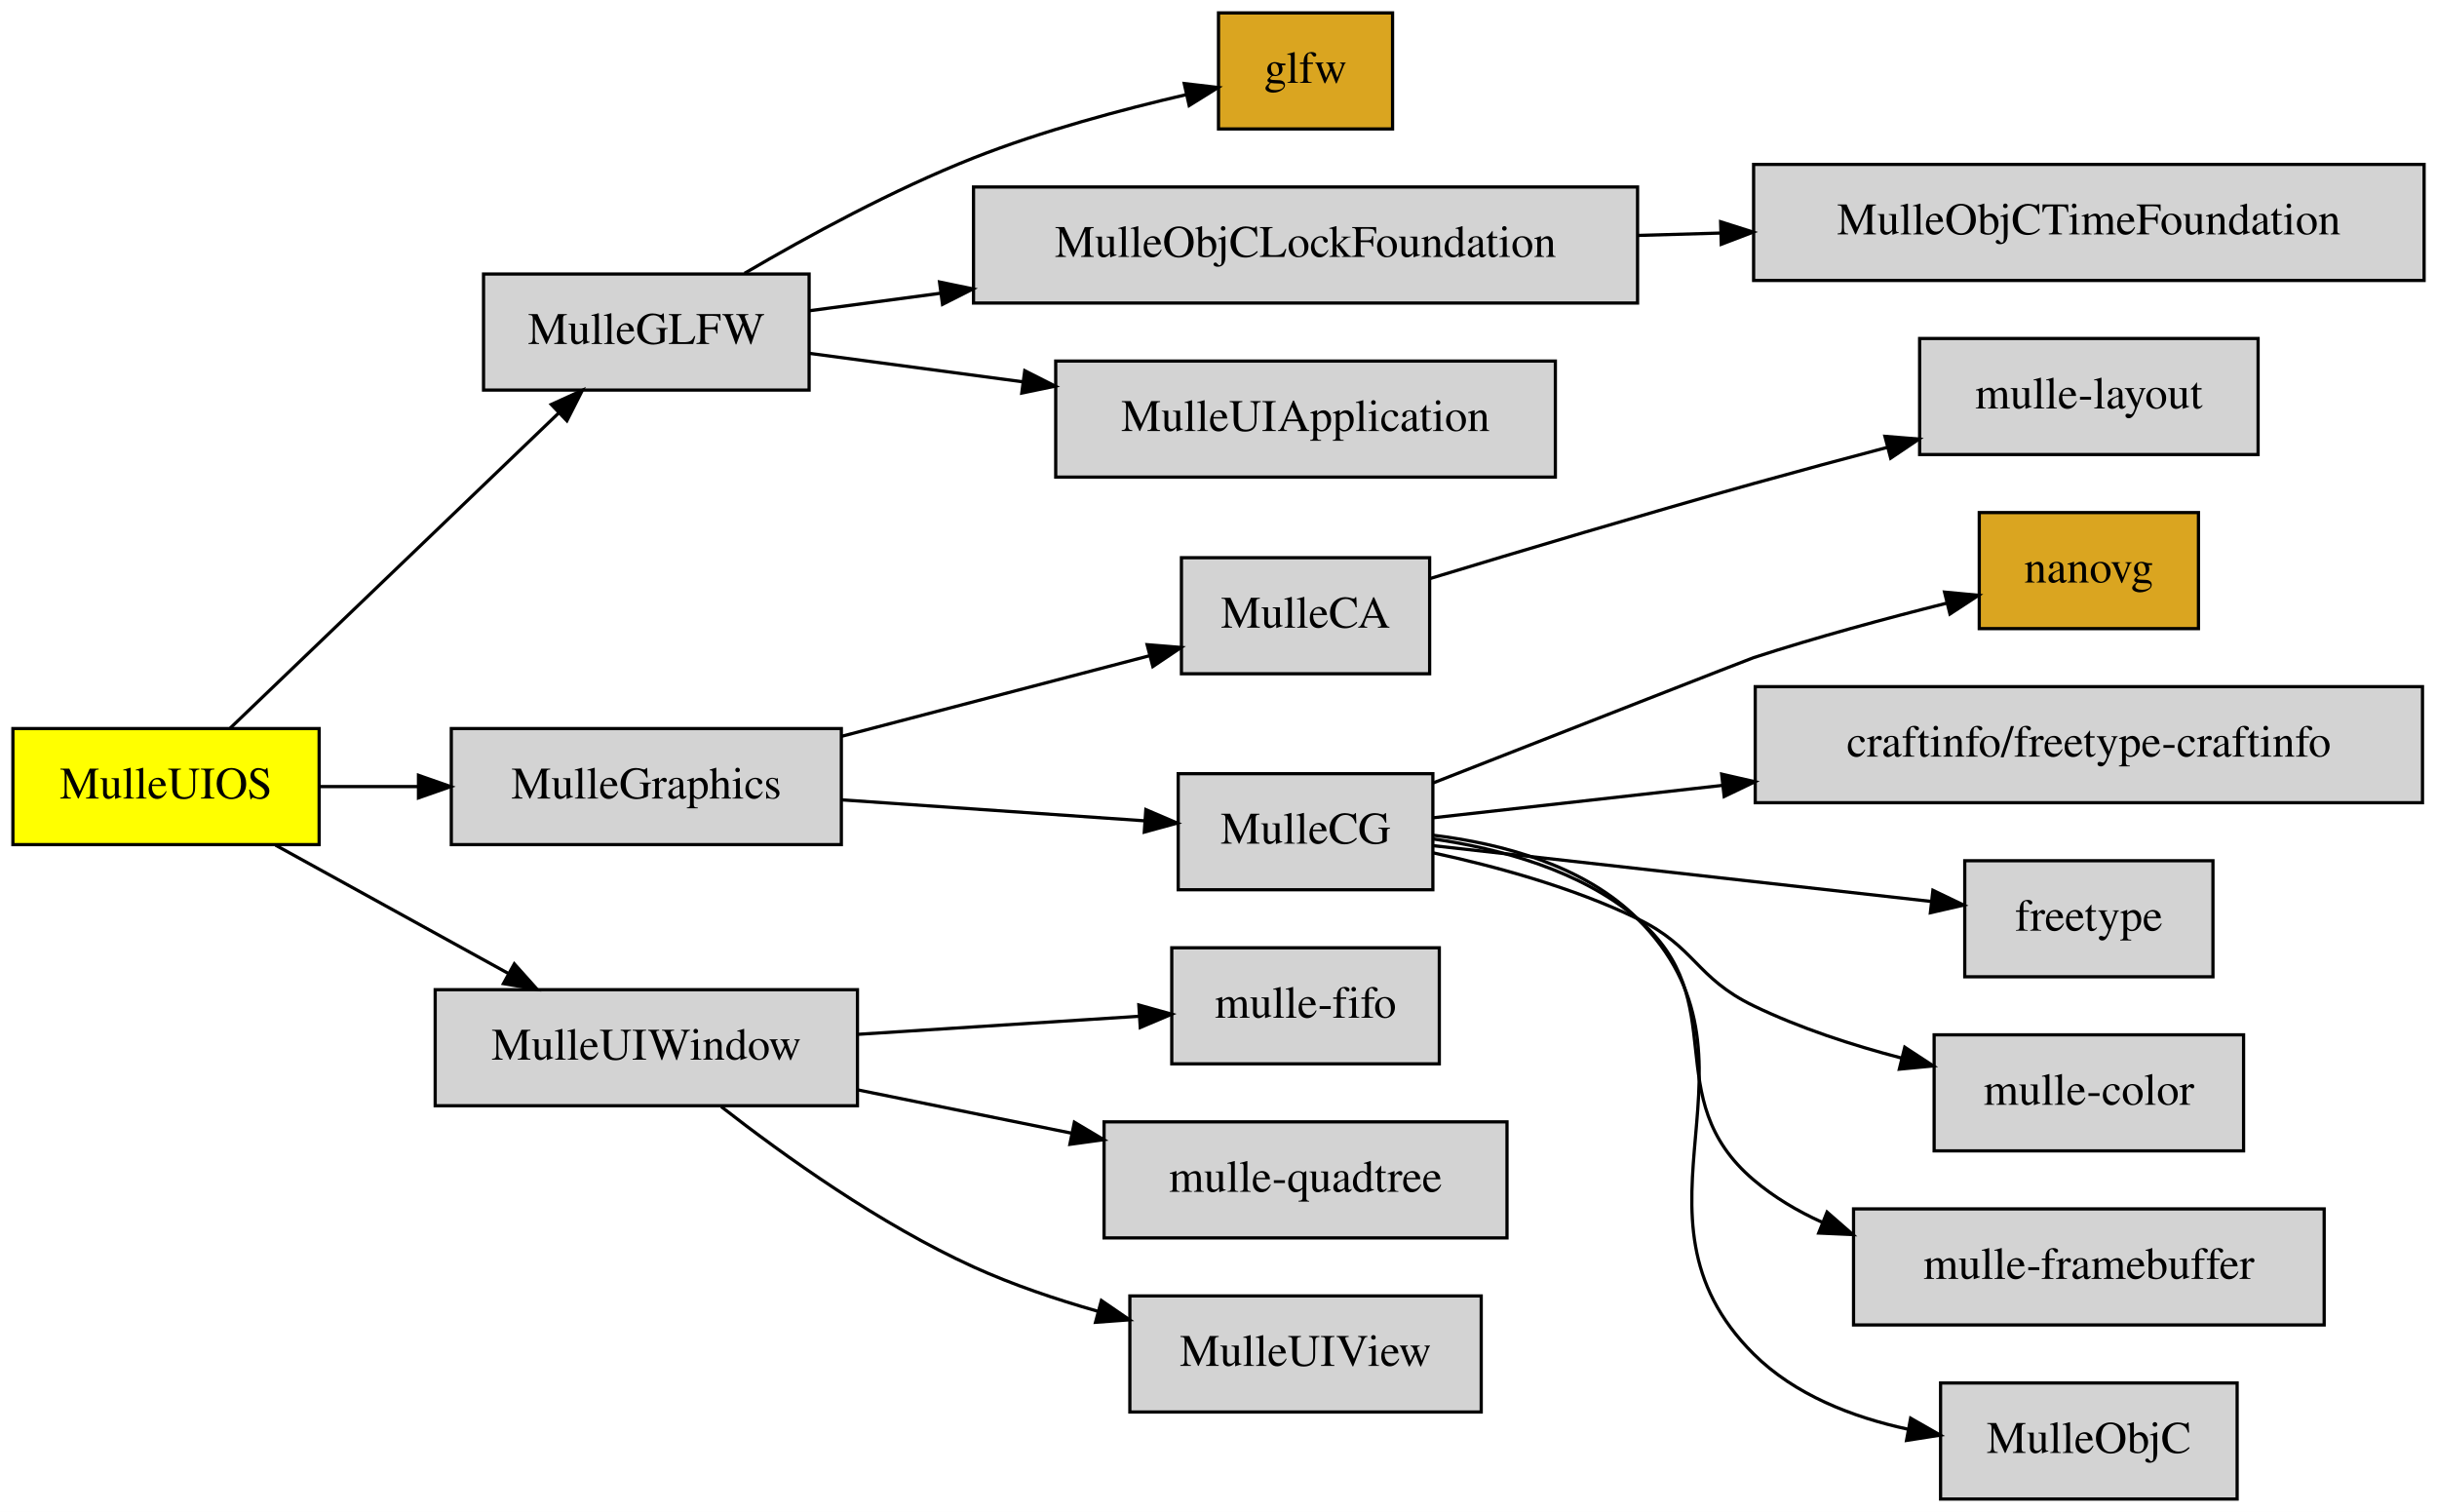
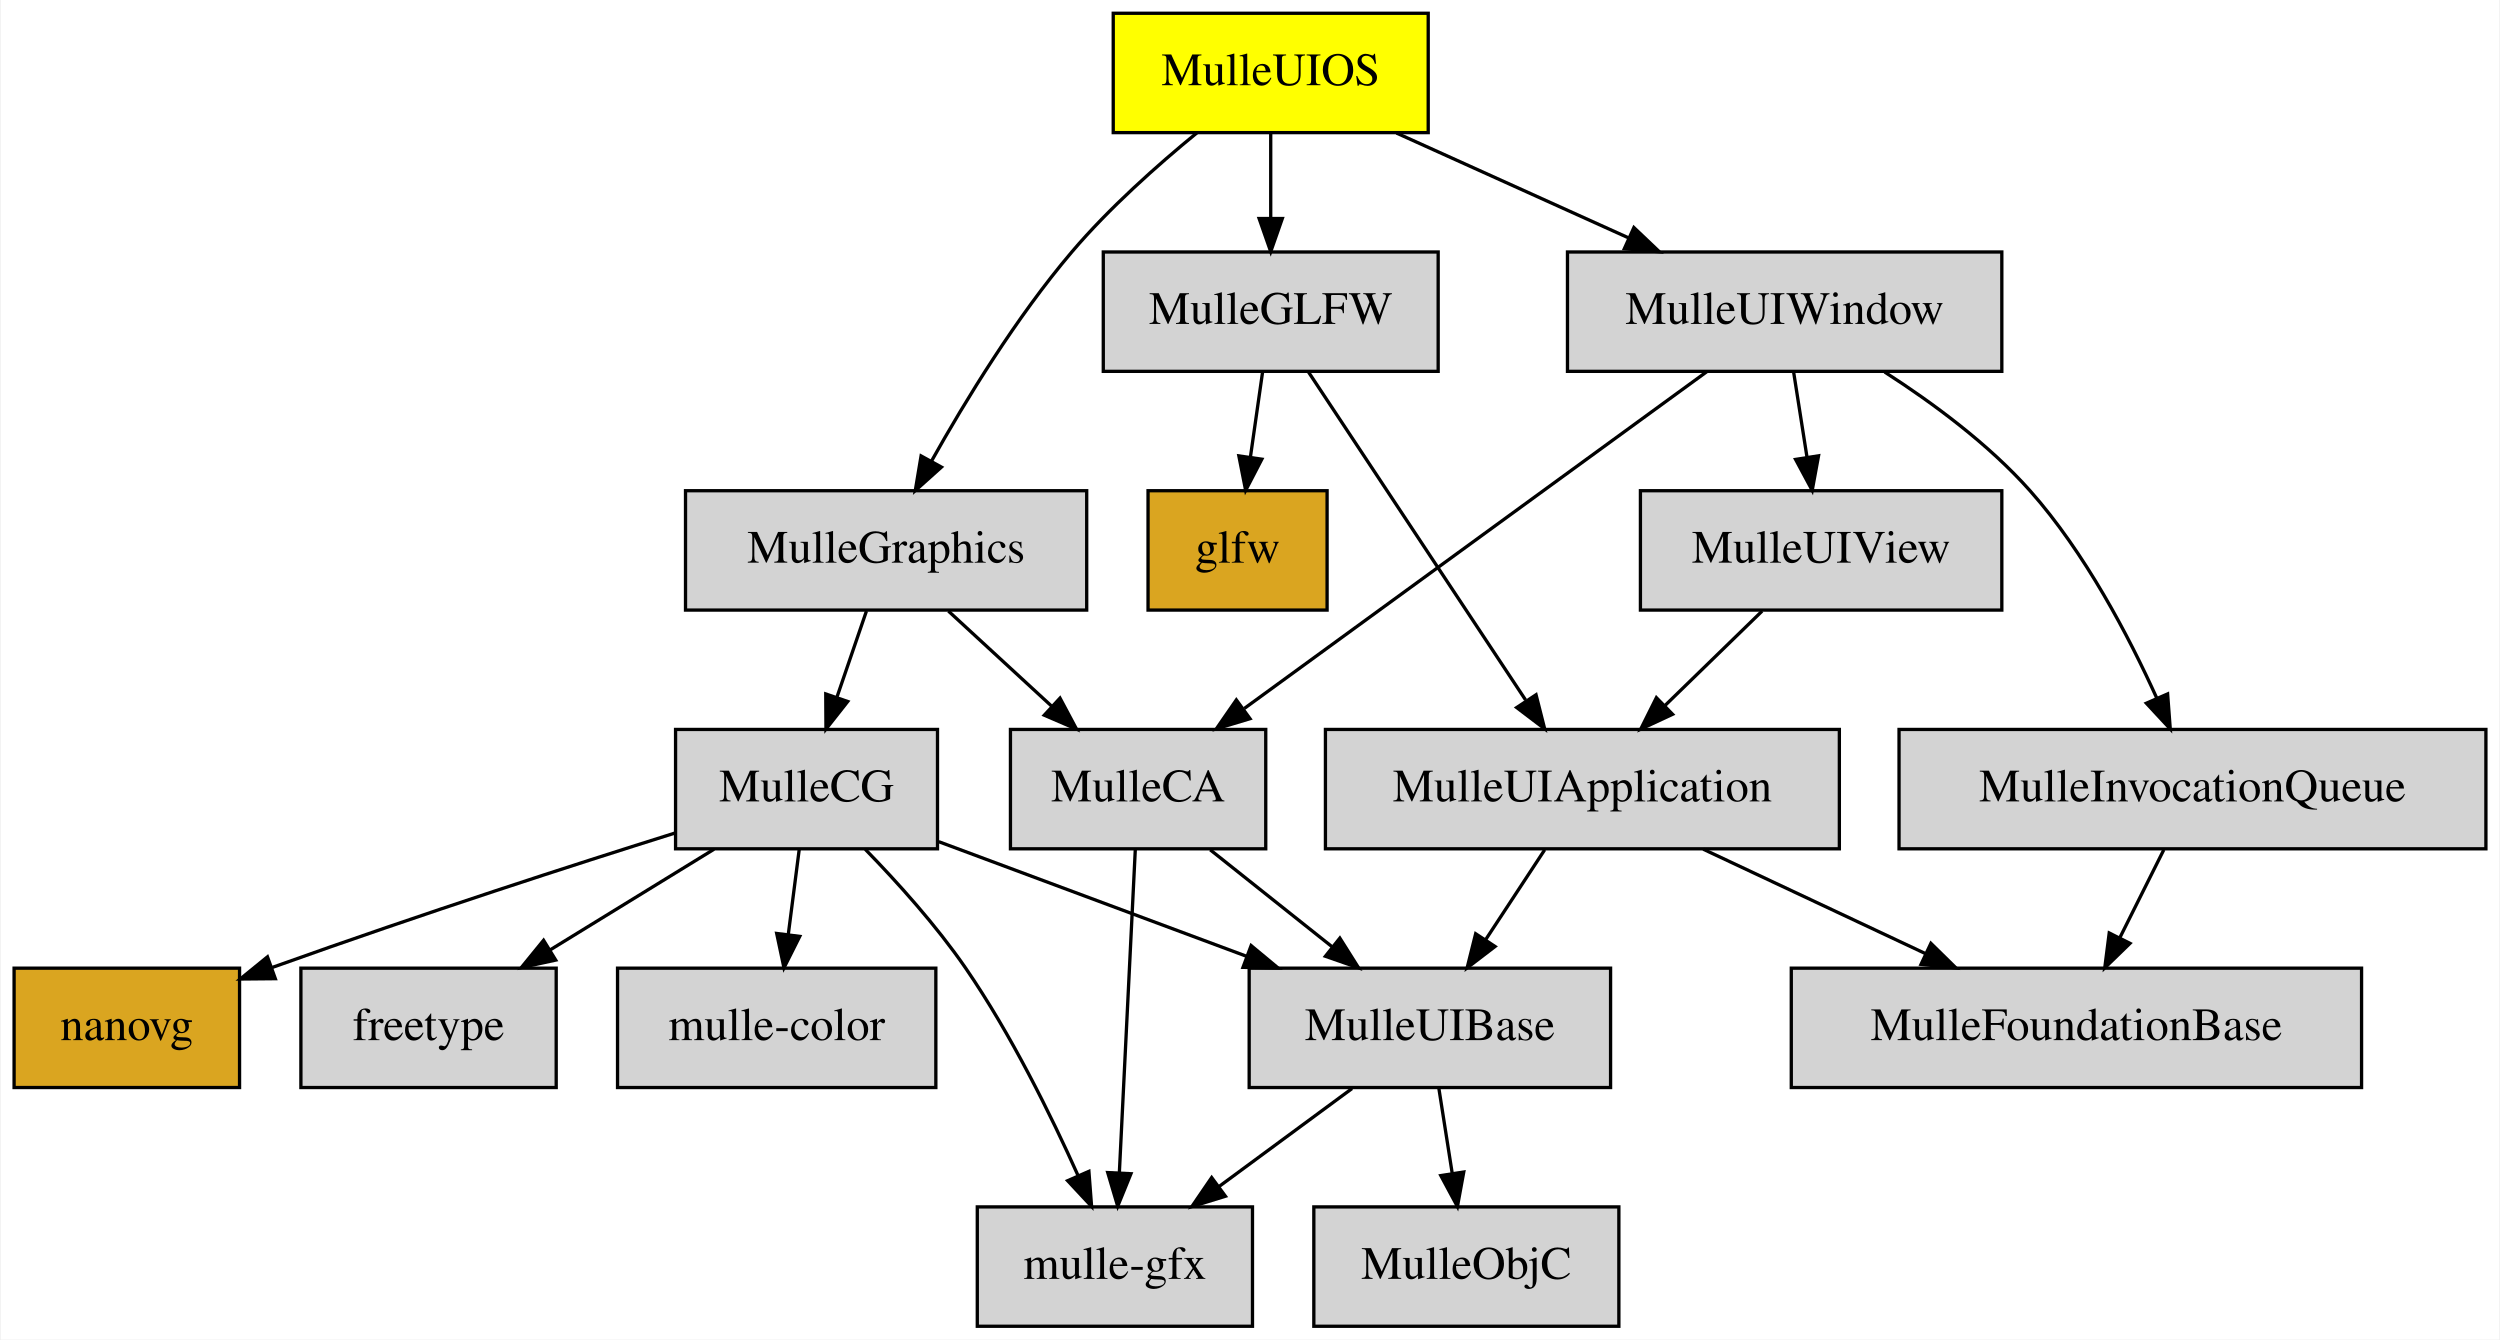
- <svg xmlns="http://www.w3.org/2000/svg" width="756pt" height="469pt" viewBox="0.00 0.00 756.00 469.00">
-   <g id="graph0" class="graph" transform="scale(1 1) rotate(0) translate(4 465)">
-     <polygon fill="white" stroke="transparent" points="-4,4 -4,-465 752,-465 752,4 -4,4" />
+ <svg xmlns="http://www.w3.org/2000/svg" xmlns:xlink="http://www.w3.org/1999/xlink" width="754pt" height="404pt" viewBox="0.00 0.00 753.50 404.00">
+   <g id="graph0" class="graph" transform="scale(1 1) rotate(0) translate(4 400)">
+     <polygon fill="white" stroke="transparent" points="-4,4 -4,-400 749.5,-400 749.5,4 -4,4" />
    <g id="node1" class="node">
-       <polygon fill="yellow" stroke="black" points="95,-239 0,-239 0,-203 95,-203 95,-239" />
-       <text text-anchor="middle" x="47.5" y="-217.3" font-family="Times,serif" font-size="14.00">MulleUIOS</text>
+       <polygon fill="yellow" stroke="black" points="426.5,-396 331.5,-396 331.5,-360 426.5,-360 426.5,-396" />
+       <text text-anchor="middle" x="379" y="-374.3" font-family="Times,serif" font-size="14.00">MulleUIOS</text>
+     </g>
+     <g id="node11" class="node">
+       <g id="a_node11">
+         <a xlink:href="https://github.com/MulleUI/MulleGLFW" xlink:title="MulleGLFW">
+           <polygon fill="lightgrey" stroke="black" points="429.5,-324 328.5,-324 328.5,-288 429.5,-288 429.5,-324" />
+           <text text-anchor="middle" x="379" y="-302.3" font-family="Times,serif" font-size="14.00">MulleGLFW</text>
+         </a>
+       </g>
+     </g>
+     <g id="edge17" class="edge">
+       <path fill="none" stroke="black" d="M379,-359.7C379,-351.98 379,-342.71 379,-334.11" />
+       <polygon fill="black" stroke="black" points="382.5,-334.1 379,-324.1 375.5,-334.1 382.5,-334.1" />
+     </g>
+     <g id="node13" class="node">
+       <g id="a_node13">
+         <a xlink:href="https://github.com/MulleUI/MulleGraphics" xlink:title="MulleGraphics">
+           <polygon fill="lightgrey" stroke="black" points="323.5,-252 202.5,-252 202.5,-216 323.5,-216 323.5,-252" />
+           <text text-anchor="middle" x="263" y="-230.3" font-family="Times,serif" font-size="14.00">MulleGraphics</text>
+         </a>
+       </g>
+     </g>
+     <g id="edge18" class="edge">
+       <path fill="none" stroke="black" d="M356.78,-359.97C344.82,-350.18 330.25,-337.24 319,-324 302.31,-304.37 287,-279.33 276.62,-260.81" />
+       <polygon fill="black" stroke="black" points="279.69,-259.12 271.8,-252.04 273.55,-262.49 279.69,-259.12" />
+     </g>
+     <g id="node16" class="node">
+       <g id="a_node16">
+         <a xlink:href="https://github.com/MulleUI/MulleUIWindow" xlink:title="MulleUIWindow">
+           <polygon fill="lightgrey" stroke="black" points="599.5,-324 468.5,-324 468.5,-288 599.5,-288 599.5,-324" />
+           <text text-anchor="middle" x="534" y="-302.3" font-family="Times,serif" font-size="14.00">MulleUIWindow</text>
+         </a>
+       </g>
+     </g>
+     <g id="edge19" class="edge">
+       <path fill="none" stroke="black" d="M416.92,-359.88C438.01,-350.35 464.46,-338.41 486.87,-328.28" />
+       <polygon fill="black" stroke="black" points="488.53,-331.37 496.21,-324.07 485.65,-324.99 488.53,-331.37" />
+     </g>
+     <g id="node2" class="node">
+       <g id="a_node2">
+         <a xlink:href="https://github.com/glfw/glfw" xlink:title="glfw">
+           <polygon fill="goldenrod" stroke="black" points="396,-252 342,-252 342,-216 396,-216 396,-252" />
+           <text text-anchor="middle" x="369" y="-230.3" font-family="Times,serif" font-size="14.00">glfw</text>
+         </a>
+       </g>
+     </g>
+     <g id="node3" class="node">
+       <g id="a_node3">
+         <a xlink:href="https://git@github.com/mulle-kybernetik-tv//nanovg" xlink:title="nanovg">
+           <polygon fill="goldenrod" stroke="black" points="68,-108 0,-108 0,-72 68,-72 68,-108" />
+           <text text-anchor="middle" x="34" y="-86.3" font-family="Times,serif" font-size="14.00">nanovg</text>
+         </a>
+       </g>
+     </g>
+     <g id="node4" class="node">
+       <g id="a_node4">
+         <a xlink:href="https://github.com/MulleUI/MulleCA" xlink:title="MulleCA">
+           <polygon fill="lightgrey" stroke="black" points="377.5,-180 300.5,-180 300.5,-144 377.5,-144 377.5,-180" />
+           <text text-anchor="middle" x="339" y="-158.3" font-family="Times,serif" font-size="14.00">MulleCA</text>
+         </a>
+       </g>
+     </g>
+     <g id="node5" class="node">
+       <g id="a_node5">
+         <a xlink:href="https://github.com/MulleUI/MulleUIBase" xlink:title="MulleUIBase">
+           <polygon fill="lightgrey" stroke="black" points="481.5,-108 372.5,-108 372.5,-72 481.5,-72 481.5,-108" />
+           <text text-anchor="middle" x="427" y="-86.3" font-family="Times,serif" font-size="14.00">MulleUIBase</text>
+         </a>
+       </g>
+     </g>
+     <g id="edge1" class="edge">
+       <path fill="none" stroke="black" d="M360.75,-143.7C371.84,-134.88 385.47,-124.03 397.49,-114.47" />
+       <polygon fill="black" stroke="black" points="399.85,-117.07 405.5,-108.1 395.49,-111.59 399.85,-117.07" />
+     </g>
+     <g id="node6" class="node">
+       <g id="a_node6">
+         <a xlink:href="https://github.com/mulle-gfx/mulle-gfx" xlink:title="mulle-gfx">
+           <polygon fill="lightgrey" stroke="black" points="373.5,-36 290.5,-36 290.5,0 373.5,0 373.5,-36" />
+           <text text-anchor="middle" x="332" y="-14.3" font-family="Times,serif" font-size="14.00">mulle-gfx</text>
+         </a>
+       </g>
+     </g>
+     <g id="edge2" class="edge">
+       <path fill="none" stroke="black" d="M338.16,-143.87C336.96,-119.67 334.77,-75.21 333.35,-46.39" />
+       <polygon fill="black" stroke="black" points="336.84,-46 332.85,-36.19 329.84,-46.35 336.84,-46" />
+     </g>
+     <g id="edge16" class="edge">
+       <path fill="none" stroke="black" d="M403.52,-71.7C391.44,-62.8 376.55,-51.82 363.48,-42.2" />
+       <polygon fill="black" stroke="black" points="365.34,-39.22 355.21,-36.1 361.19,-44.85 365.34,-39.22" />
+     </g>
+     <g id="node15" class="node">
+       <g id="a_node15">
+         <a xlink:href="https://github.com/mulle-objc/MulleObjC" xlink:title="MulleObjC">
+           <polygon fill="lightgrey" stroke="black" points="484,-36 392,-36 392,0 484,0 484,-36" />
+           <text text-anchor="middle" x="438" y="-14.3" font-family="Times,serif" font-size="14.00">MulleObjC</text>
+         </a>
+       </g>
+     </g>
+     <g id="edge15" class="edge">
+       <path fill="none" stroke="black" d="M429.72,-71.7C430.93,-63.98 432.39,-54.71 433.74,-46.11" />
+       <polygon fill="black" stroke="black" points="437.22,-46.53 435.31,-36.1 430.3,-45.44 437.22,-46.53" />
+     </g>
+     <g id="node7" class="node">
+       <g id="a_node7">
+         <a xlink:href="https://github.com/MulleUI/MulleCG" xlink:title="MulleCG">
+           <polygon fill="lightgrey" stroke="black" points="278.5,-180 199.5,-180 199.5,-144 278.5,-144 278.5,-180" />
+           <text text-anchor="middle" x="239" y="-158.3" font-family="Times,serif" font-size="14.00">MulleCG</text>
+         </a>
+       </g>
+     </g>
+     <g id="edge7" class="edge">
+       <path fill="none" stroke="black" d="M199.49,-148.81C168.67,-139.13 124.61,-124.94 77.89,-108.23" />
+       <polygon fill="black" stroke="black" points="78.79,-104.83 68.2,-104.73 76.42,-111.42 78.79,-104.83" />
+     </g>
+     <g id="edge3" class="edge">
+       <path fill="none" stroke="black" d="M278.87,-146.15C305.91,-136.09 342.01,-122.65 371.8,-111.55" />
+       <polygon fill="black" stroke="black" points="373.09,-114.81 381.24,-108.04 370.64,-108.25 373.09,-114.81" />
+     </g>
+     <g id="edge6" class="edge">
+       <path fill="none" stroke="black" d="M256.71,-143.85C266.38,-133.93 278.14,-120.89 287,-108 300.63,-88.16 312.73,-63.63 320.94,-45.34" />
+       <polygon fill="black" stroke="black" points="324.16,-46.72 324.97,-36.15 317.75,-43.9 324.16,-46.72" />
+     </g>
+     <g id="node8" class="node">
+       <g id="a_node8">
+         <a xlink:href="https://github.com/mulle-kybernetik-tv/freetype2" xlink:title="freetype">
+           <polygon fill="lightgrey" stroke="black" points="163.5,-108 86.5,-108 86.5,-72 163.5,-72 163.5,-108" />
+           <text text-anchor="middle" x="125" y="-86.3" font-family="Times,serif" font-size="14.00">freetype</text>
+         </a>
+       </g>
+     </g>
+     <g id="edge4" class="edge">
+       <path fill="none" stroke="black" d="M211.11,-143.88C196.21,-134.72 177.67,-123.34 161.62,-113.48" />
+       <polygon fill="black" stroke="black" points="163.35,-110.44 152.99,-108.19 159.69,-116.41 163.35,-110.44" />
+     </g>
+     <g id="node9" class="node">
+       <g id="a_node9">
+         <a xlink:href="https://github.com/mulle-gfx/mulle-color" xlink:title="mulle-color">
+           <polygon fill="lightgrey" stroke="black" points="278,-108 182,-108 182,-72 278,-72 278,-108" />
+           <text text-anchor="middle" x="230" y="-86.3" font-family="Times,serif" font-size="14.00">mulle-color</text>
+         </a>
+       </g>
+     </g>
+     <g id="edge5" class="edge">
+       <path fill="none" stroke="black" d="M236.78,-143.7C235.78,-135.98 234.59,-126.71 233.49,-118.11" />
+       <polygon fill="black" stroke="black" points="236.95,-117.58 232.2,-108.1 230,-118.47 236.95,-117.58" />
+     </g>
+     <g id="node10" class="node">
+       <g id="a_node10">
+         <a xlink:href="https://github.com/MulleFoundation/MulleFoundationBase" xlink:title="MulleFoundationBase">
+           <polygon fill="lightgrey" stroke="black" points="708,-108 536,-108 536,-72 708,-72 708,-108" />
+           <text text-anchor="middle" x="622" y="-86.3" font-family="Times,serif" font-size="14.00">MulleFoundationBase</text>
+         </a>
+       </g>
+     </g>
+     <g id="edge9" class="edge">
+       <path fill="none" stroke="black" d="M376.53,-287.7C375.43,-279.98 374.1,-270.71 372.87,-262.11" />
+       <polygon fill="black" stroke="black" points="376.32,-261.51 371.44,-252.1 369.39,-262.5 376.32,-261.51" />
    </g>
    <g id="node12" class="node">
-       <polygon fill="lightgrey" stroke="black" points="247,-380 146,-380 146,-344 247,-344 247,-380" />
-       <text text-anchor="middle" x="196.5" y="-358.3" font-family="Times,serif" font-size="14.00">MulleGLFW</text>
+       <g id="a_node12">
+         <a xlink:href="https://github.com/MulleUI/MulleUIApplication" xlink:title="MulleUIApplication">
+           <polygon fill="lightgrey" stroke="black" points="550.5,-180 395.5,-180 395.5,-144 550.5,-144 550.5,-180" />
+           <text text-anchor="middle" x="473" y="-158.3" font-family="Times,serif" font-size="14.00">MulleUIApplication</text>
+         </a>
+       </g>
+     </g>
+     <g id="edge8" class="edge">
+       <path fill="none" stroke="black" d="M390.34,-287.87C406.64,-263.24 436.83,-217.64 455.87,-188.88" />
+       <polygon fill="black" stroke="black" points="459.02,-190.46 461.62,-180.19 453.18,-186.6 459.02,-190.46" />
    </g>
    <g id="edge14" class="edge">
-       <path fill="none" stroke="black" d="M67.42,-239.14C93.33,-264 139.97,-308.74 169.25,-336.82" />
-       <polygon fill="black" stroke="black" points="167.02,-339.53 176.66,-343.93 171.86,-334.48 167.02,-339.53" />
-     </g>
-     <g id="node15" class="node">
-       <polygon fill="lightgrey" stroke="black" points="257,-239 136,-239 136,-203 257,-203 257,-239" />
-       <text text-anchor="middle" x="196.5" y="-217.3" font-family="Times,serif" font-size="14.00">MulleGraphics</text>
-     </g>
-     <g id="edge15" class="edge">
-       <path fill="none" stroke="black" d="M95.01,-221C104.73,-221 115.17,-221 125.52,-221" />
-       <polygon fill="black" stroke="black" points="125.82,-224.5 135.82,-221 125.82,-217.5 125.82,-224.5" />
+       <path fill="none" stroke="black" d="M461.63,-143.7C456.28,-135.56 449.8,-125.69 443.89,-116.7" />
+       <polygon fill="black" stroke="black" points="446.66,-114.54 438.24,-108.1 440.81,-118.38 446.66,-114.54" />
+     </g>
+     <g id="edge13" class="edge">
+       <path fill="none" stroke="black" d="M509.45,-143.88C529.64,-134.39 554.92,-122.51 576.41,-112.42" />
+       <polygon fill="black" stroke="black" points="578.11,-115.49 585.67,-108.07 575.13,-109.15 578.11,-115.49" />
+     </g>
+     <g id="edge10" class="edge">
+       <path fill="none" stroke="black" d="M281.79,-215.7C291.17,-207.05 302.68,-196.45 312.91,-187.03" />
+       <polygon fill="black" stroke="black" points="315.45,-189.45 320.43,-180.1 310.7,-184.3 315.45,-189.45" />
+     </g>
+     <g id="edge11" class="edge">
+       <path fill="none" stroke="black" d="M257.07,-215.7C254.39,-207.9 251.17,-198.51 248.2,-189.83" />
+       <polygon fill="black" stroke="black" points="251.42,-188.43 244.86,-180.1 244.8,-190.7 251.42,-188.43" />
+     </g>
+     <g id="node14" class="node">
+       <g id="a_node14">
+         <a xlink:href="https://github.com/MulleFoundation/MulleInvocationQueue" xlink:title="MulleInvocationQueue">
+           <polygon fill="lightgrey" stroke="black" points="745.5,-180 568.5,-180 568.5,-144 745.5,-144 745.5,-180" />
+           <text text-anchor="middle" x="657" y="-158.3" font-family="Times,serif" font-size="14.00">MulleInvocationQueue</text>
+         </a>
+       </g>
+     </g>
+     <g id="edge12" class="edge">
+       <path fill="none" stroke="black" d="M648.35,-143.7C644.36,-135.73 639.55,-126.1 635.13,-117.26" />
+       <polygon fill="black" stroke="black" points="638.15,-115.48 630.55,-108.1 631.89,-118.61 638.15,-115.48" />
+     </g>
+     <g id="edge21" class="edge">
+       <path fill="none" stroke="black" d="M510.48,-287.87C475.63,-262.5 410.21,-214.85 371.02,-186.32" />
+       <polygon fill="black" stroke="black" points="372.75,-183.25 362.6,-180.19 368.63,-188.91 372.75,-183.25" />
+     </g>
+     <g id="edge22" class="edge">
+       <path fill="none" stroke="black" d="M564.17,-287.79C578.64,-278.5 595.51,-266.06 608,-252 624.56,-233.36 637.77,-208.17 646.28,-189.34" />
+       <polygon fill="black" stroke="black" points="649.5,-190.71 650.3,-180.15 643.09,-187.91 649.5,-190.71" />
    </g>
    <g id="node17" class="node">
-       <polygon fill="lightgrey" stroke="black" points="262,-158 131,-158 131,-122 262,-122 262,-158" />
-       <text text-anchor="middle" x="196.5" y="-136.3" font-family="Times,serif" font-size="14.00">MulleUIWindow</text>
-     </g>
-     <g id="edge16" class="edge">
-       <path fill="none" stroke="black" d="M81.49,-202.82C102.86,-191.05 130.88,-175.61 153.79,-162.98" />
-       <polygon fill="black" stroke="black" points="155.55,-166.01 162.62,-158.12 152.17,-159.88 155.55,-166.01" />
-     </g>
-     <g id="node2" class="node">
-       <polygon fill="goldenrod" stroke="black" points="428,-461 374,-461 374,-425 428,-425 428,-461" />
-       <text text-anchor="middle" x="401" y="-439.3" font-family="Times,serif" font-size="14.00">glfw</text>
-     </g>
-     <g id="node3" class="node">
-       <polygon fill="goldenrod" stroke="black" points="678,-306 610,-306 610,-270 678,-270 678,-306" />
-       <text text-anchor="middle" x="644" y="-284.3" font-family="Times,serif" font-size="14.00">nanovg</text>
-     </g>
-     <g id="node4" class="node">
-       <polygon fill="lightgrey" stroke="black" points="439.5,-292 362.5,-292 362.5,-256 439.5,-256 439.5,-292" />
-       <text text-anchor="middle" x="401" y="-270.3" font-family="Times,serif" font-size="14.00">MulleCA</text>
-     </g>
-     <g id="node5" class="node">
-       <polygon fill="lightgrey" stroke="black" points="696.5,-360 591.5,-360 591.5,-324 696.5,-324 696.5,-360" />
-       <text text-anchor="middle" x="644" y="-338.3" font-family="Times,serif" font-size="14.00">mulle-layout</text>
-     </g>
-     <g id="edge1" class="edge">
-       <path fill="none" stroke="black" d="M439.68,-285.55C467.37,-293.96 505.94,-305.48 540,-315 553.4,-318.74 567.81,-322.62 581.5,-326.23" />
-       <polygon fill="black" stroke="black" points="580.74,-329.65 591.3,-328.8 582.52,-322.88 580.74,-329.65" />
-     </g>
-     <g id="node6" class="node">
-       <polygon fill="lightgrey" stroke="black" points="440.5,-225 361.5,-225 361.5,-189 440.5,-189 440.5,-225" />
-       <text text-anchor="middle" x="401" y="-203.3" font-family="Times,serif" font-size="14.00">MulleCG</text>
-     </g>
-     <g id="edge7" class="edge">
-       <path fill="none" stroke="black" d="M440.71,-222.18C481.08,-238 538.73,-260.59 540,-261 559.43,-267.32 581.28,-273.22 599.84,-277.88" />
-       <polygon fill="black" stroke="black" points="599.23,-281.33 609.78,-280.34 600.91,-274.54 599.23,-281.33" />
-     </g>
-     <g id="node7" class="node">
-       <polygon fill="lightgrey" stroke="black" points="747.5,-252 540.5,-252 540.5,-216 747.5,-216 747.5,-252" />
-       <text text-anchor="middle" x="644" y="-230.3" font-family="Times,serif" font-size="14.00">craftinfo/freetype-craftinfo</text>
-     </g>
-     <g id="edge2" class="edge">
-       <path fill="none" stroke="black" d="M440.72,-211.34C465.2,-214.08 498.2,-217.78 530.44,-221.39" />
-       <polygon fill="black" stroke="black" points="530.09,-224.87 540.41,-222.51 530.87,-217.92 530.09,-224.87" />
-     </g>
-     <g id="node8" class="node">
-       <polygon fill="lightgrey" stroke="black" points="682.5,-198 605.5,-198 605.5,-162 682.5,-162 682.5,-198" />
-       <text text-anchor="middle" x="644" y="-176.3" font-family="Times,serif" font-size="14.00">freetype</text>
-     </g>
-     <g id="edge3" class="edge">
-       <path fill="none" stroke="black" d="M440.72,-202.66C482.69,-197.96 549.72,-190.45 595.01,-185.38" />
-       <polygon fill="black" stroke="black" points="595.62,-188.83 605.17,-184.24 594.84,-181.87 595.62,-188.83" />
-     </g>
-     <g id="node9" class="node">
-       <polygon fill="lightgrey" stroke="black" points="692,-144 596,-144 596,-108 692,-108 692,-144" />
-       <text text-anchor="middle" x="644" y="-122.3" font-family="Times,serif" font-size="14.00">mulle-color</text>
-     </g>
-     <g id="edge4" class="edge">
-       <path fill="none" stroke="black" d="M440.54,-200.46C460.17,-196.22 484.05,-189.66 504,-180 522,-171.28 521.99,-161.7 540,-153 554.27,-146.11 570.53,-140.8 585.85,-136.8" />
-       <polygon fill="black" stroke="black" points="586.89,-140.15 595.75,-134.35 585.21,-133.35 586.89,-140.15" />
-     </g>
-     <g id="node10" class="node">
-       <polygon fill="lightgrey" stroke="black" points="717,-90 571,-90 571,-54 717,-54 717,-90" />
-       <text text-anchor="middle" x="644" y="-68.3" font-family="Times,serif" font-size="14.00">mulle-framebuffer</text>
-     </g>
-     <g id="edge5" class="edge">
-       <path fill="none" stroke="black" d="M440.6,-204.76C461.45,-201.74 486.43,-194.97 504,-180 533.99,-154.45 509.98,-124.51 540,-99 546.31,-93.64 553.56,-89.33 561.24,-85.86" />
-       <polygon fill="black" stroke="black" points="562.79,-89.01 570.77,-82.04 560.19,-82.51 562.79,-89.01" />
-     </g>
-     <g id="node11" class="node">
-       <polygon fill="lightgrey" stroke="black" points="690,-36 598,-36 598,0 690,0 690,-36" />
-       <text text-anchor="middle" x="644" y="-14.3" font-family="Times,serif" font-size="14.00">MulleObjC</text>
-     </g>
-     <g id="edge6" class="edge">
-       <path fill="none" stroke="black" d="M440.55,-205.92C461.91,-203.31 487.41,-196.56 504,-180 547.95,-136.13 496,-88.82 540,-45 552.7,-32.35 570.56,-25.41 587.84,-21.67" />
-       <polygon fill="black" stroke="black" points="588.71,-25.07 597.91,-19.82 587.44,-18.18 588.71,-25.07" />
-     </g>
-     <g id="edge8" class="edge">
-       <path fill="none" stroke="black" d="M226.96,-380.21C246.54,-391.7 273.13,-406.18 298,-416 319.33,-424.42 344.19,-431.06 364.02,-435.65" />
-       <polygon fill="black" stroke="black" points="363.37,-439.09 373.89,-437.86 364.9,-432.26 363.37,-439.09" />
-     </g>
-     <g id="node13" class="node">
-       <polygon fill="lightgrey" stroke="black" points="504,-407 298,-407 298,-371 504,-371 504,-407" />
-       <text text-anchor="middle" x="401" y="-385.3" font-family="Times,serif" font-size="14.00">MulleObjCLockFoundation</text>
-     </g>
-     <g id="edge9" class="edge">
-       <path fill="none" stroke="black" d="M247.04,-368.6C259.59,-370.28 273.6,-372.15 287.9,-374.05" />
-       <polygon fill="black" stroke="black" points="287.46,-377.53 297.84,-375.38 288.39,-370.59 287.46,-377.53" />
-     </g>
-     <g id="node14" class="node">
-       <polygon fill="lightgrey" stroke="black" points="478.5,-353 323.5,-353 323.5,-317 478.5,-317 478.5,-353" />
-       <text text-anchor="middle" x="401" y="-331.3" font-family="Times,serif" font-size="14.00">MulleUIApplication</text>
-     </g>
-     <g id="edge10" class="edge">
-       <path fill="none" stroke="black" d="M247.04,-355.4C267.03,-352.73 290.7,-349.57 313.37,-346.55" />
-       <polygon fill="black" stroke="black" points="313.9,-350.01 323.35,-345.22 312.97,-343.07 313.9,-350.01" />
-     </g>
-     <g id="node16" class="node">
-       <polygon fill="lightgrey" stroke="black" points="748,-414 540,-414 540,-378 748,-378 748,-414" />
-       <text text-anchor="middle" x="644" y="-392.3" font-family="Times,serif" font-size="14.00">MulleObjCTimeFoundation</text>
-     </g>
-     <g id="edge13" class="edge">
-       <path fill="none" stroke="black" d="M504.21,-391.97C512.69,-392.22 521.3,-392.47 529.85,-392.71" />
-       <polygon fill="black" stroke="black" points="529.77,-396.21 539.87,-393 529.97,-389.22 529.77,-396.21" />
-     </g>
-     <g id="edge11" class="edge">
-       <path fill="none" stroke="black" d="M257.16,-236.62C287.63,-244.59 324.19,-254.16 352.69,-261.62" />
-       <polygon fill="black" stroke="black" points="351.86,-265.02 362.42,-264.16 353.63,-258.25 351.86,-265.02" />
-     </g>
-     <g id="edge12" class="edge">
-       <path fill="none" stroke="black" d="M257.16,-216.88C287.09,-214.81 322.88,-212.33 351.15,-210.38" />
-       <polygon fill="black" stroke="black" points="351.46,-213.86 361.2,-209.68 350.98,-206.88 351.46,-213.86" />
-     </g>
-     <g id="node18" class="node">
-       <polygon fill="lightgrey" stroke="black" points="442.5,-171 359.5,-171 359.5,-135 442.5,-135 442.5,-171" />
-       <text text-anchor="middle" x="401" y="-149.3" font-family="Times,serif" font-size="14.00">mulle-fifo</text>
-     </g>
-     <g id="edge17" class="edge">
-       <path fill="none" stroke="black" d="M262.13,-144.15C290.33,-145.96 322.92,-148.05 349.32,-149.75" />
-       <polygon fill="black" stroke="black" points="349.29,-153.25 359.49,-150.4 349.73,-146.27 349.29,-153.25" />
-     </g>
-     <g id="node19" class="node">
-       <polygon fill="lightgrey" stroke="black" points="463.5,-117 338.5,-117 338.5,-81 463.5,-81 463.5,-117" />
-       <text text-anchor="middle" x="401" y="-95.3" font-family="Times,serif" font-size="14.00">mulle-quadtree</text>
-     </g>
-     <g id="edge18" class="edge">
-       <path fill="none" stroke="black" d="M262.13,-126.91C283.21,-122.65 306.75,-117.88 328.32,-113.51" />
-       <polygon fill="black" stroke="black" points="329.29,-116.89 338.4,-111.47 327.9,-110.03 329.29,-116.89" />
-     </g>
-     <g id="node20" class="node">
-       <polygon fill="lightgrey" stroke="black" points="455.5,-63 346.5,-63 346.5,-27 455.5,-27 455.5,-63" />
-       <text text-anchor="middle" x="401" y="-41.3" font-family="Times,serif" font-size="14.00">MulleUIView</text>
-     </g>
-     <g id="edge19" class="edge">
-       <path fill="none" stroke="black" d="M219.74,-121.71C239.28,-106.46 269.04,-85.17 298,-72 310.09,-66.5 323.52,-61.95 336.55,-58.25" />
-       <polygon fill="black" stroke="black" points="337.67,-61.58 346.41,-55.59 335.85,-54.82 337.67,-61.58" />
+       <g id="a_node17">
+         <a xlink:href="https://github.com/MulleUI/MulleUIView" xlink:title="MulleUIView">
+           <polygon fill="lightgrey" stroke="black" points="599.5,-252 490.5,-252 490.5,-216 599.5,-216 599.5,-252" />
+           <text text-anchor="middle" x="545" y="-230.3" font-family="Times,serif" font-size="14.00">MulleUIView</text>
+         </a>
+       </g>
+     </g>
+     <g id="edge23" class="edge">
+       <path fill="none" stroke="black" d="M536.72,-287.7C537.93,-279.98 539.39,-270.71 540.74,-262.11" />
+       <polygon fill="black" stroke="black" points="544.22,-262.53 542.31,-252.1 537.3,-261.44 544.22,-262.53" />
+     </g>
+     <g id="edge20" class="edge">
+       <path fill="none" stroke="black" d="M527.2,-215.7C518.4,-207.14 507.62,-196.66 498,-187.3" />
+       <polygon fill="black" stroke="black" points="500.2,-184.57 490.59,-180.1 495.32,-189.58 500.2,-184.57" />
    </g>
  </g>
</svg>
